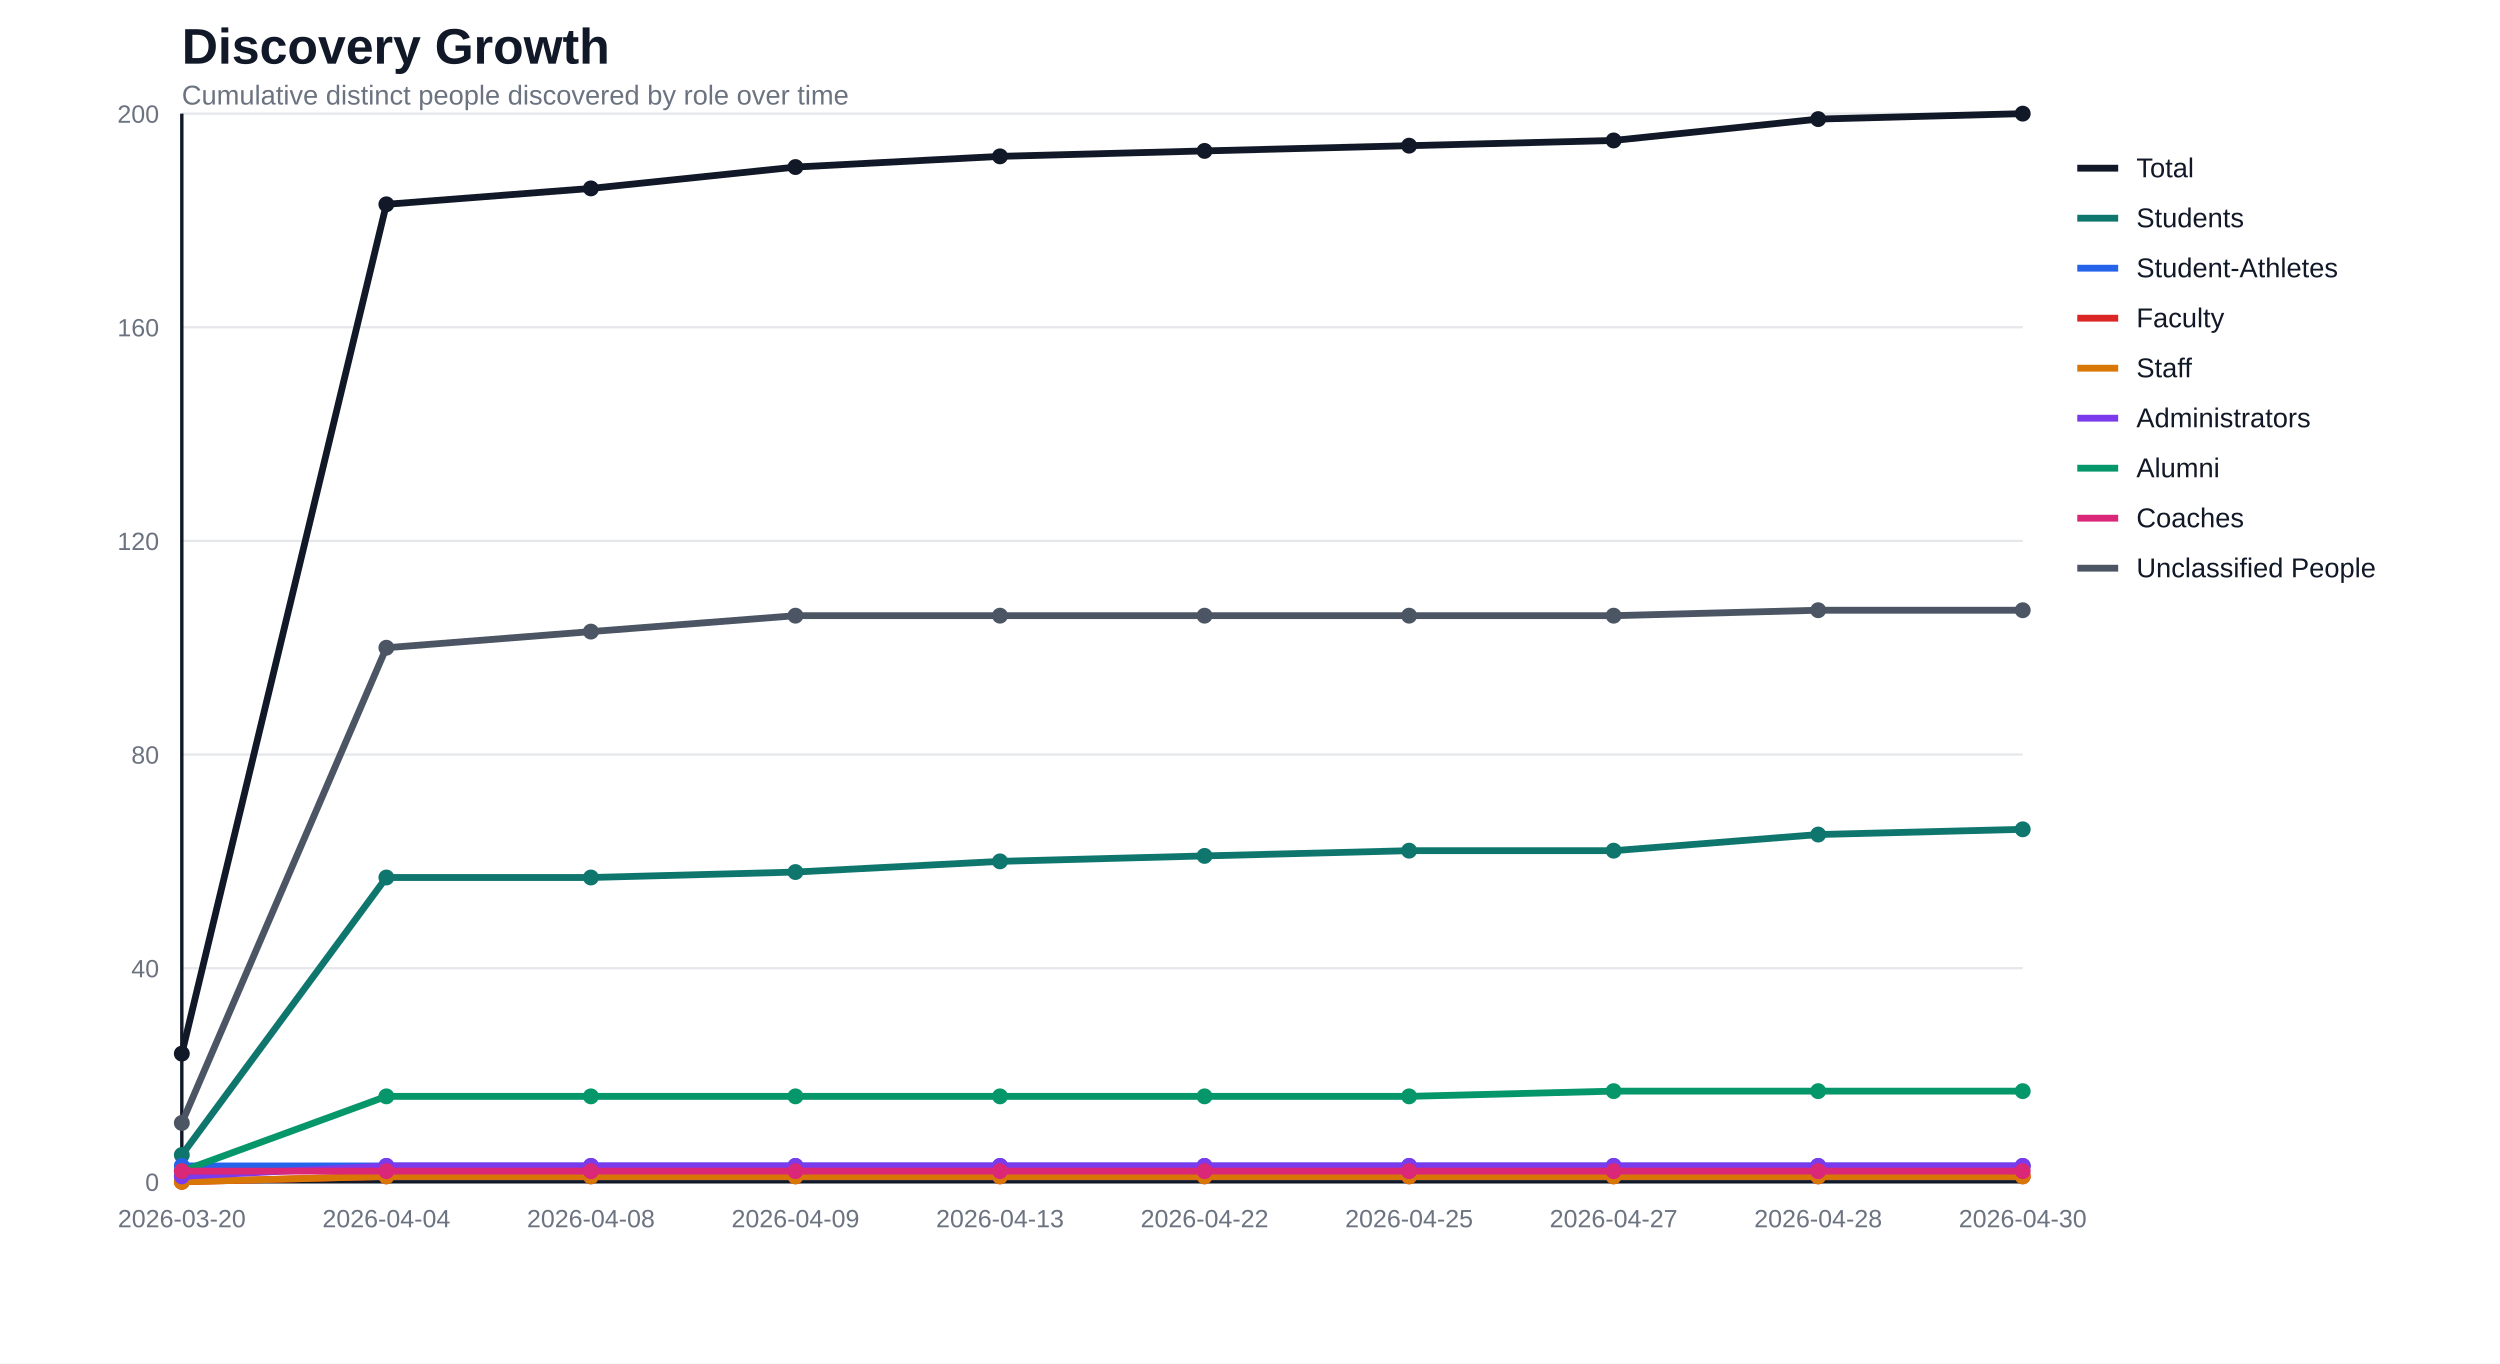
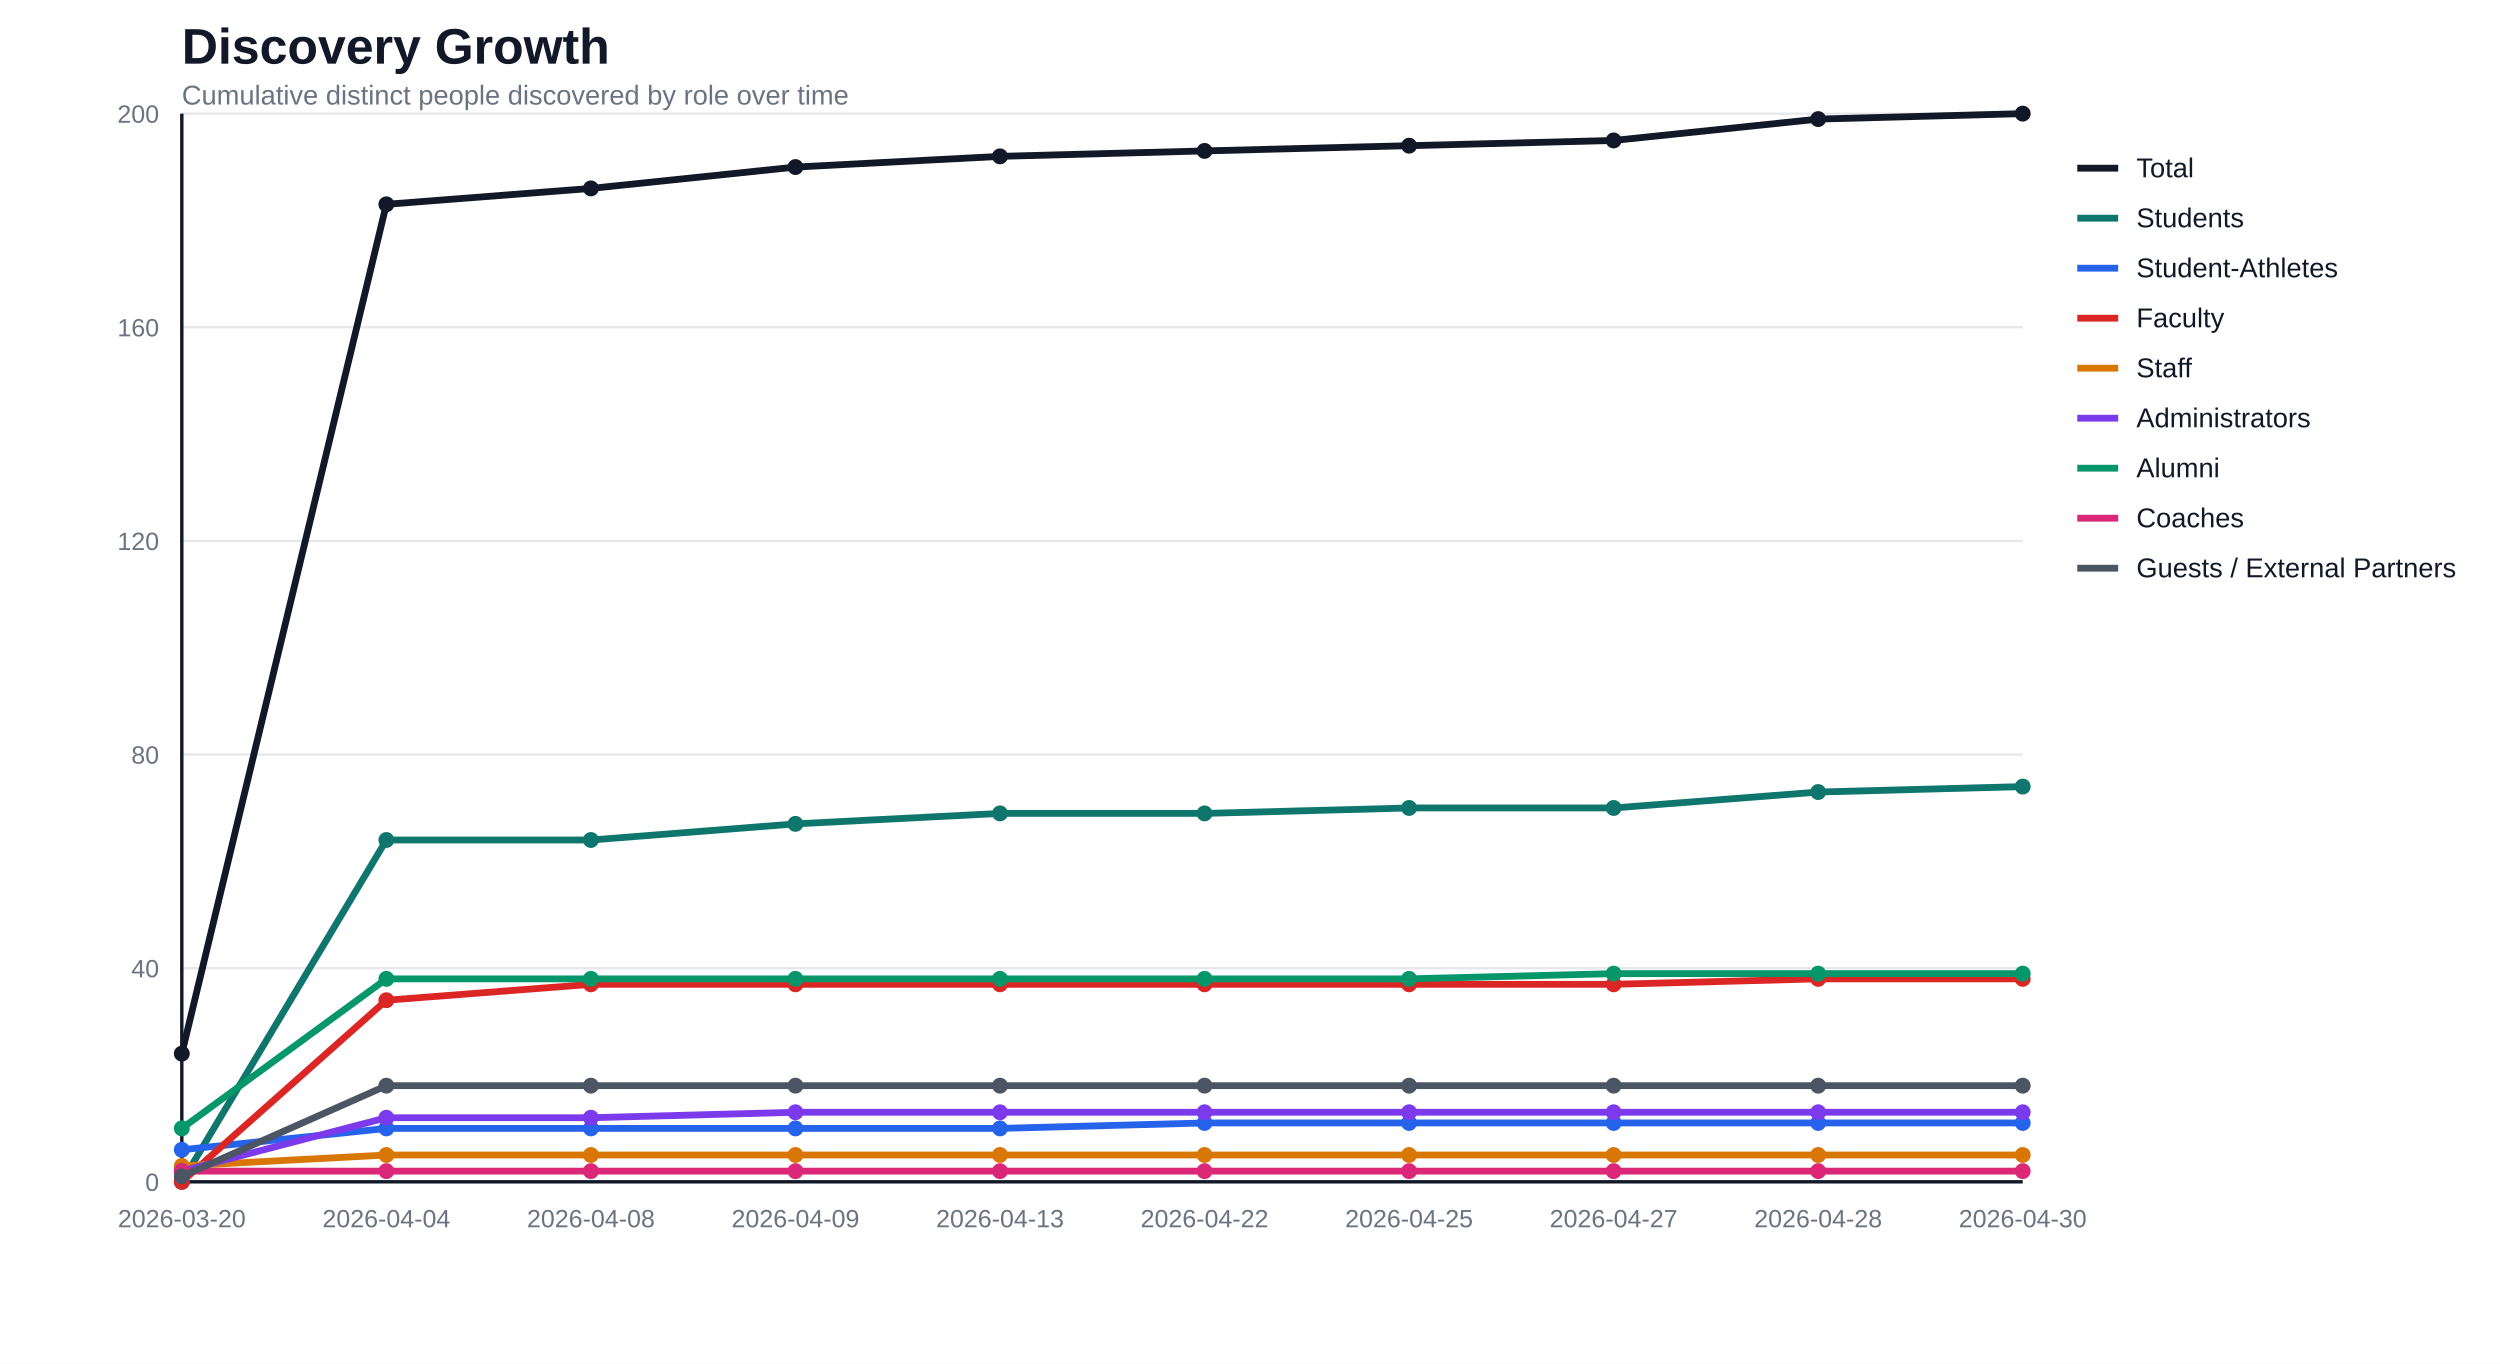
<svg xmlns="http://www.w3.org/2000/svg" width="1100" height="600" viewBox="0 0 1100 600">
  <rect width="100%" height="100%" fill="#ffffff" />
  <text x="80" y="28" font-family="Segoe UI, Arial, sans-serif" font-size="22" font-weight="700" fill="#111827">Discovery Growth</text>
  <text x="80" y="46" font-family="Segoe UI, Arial, sans-serif" font-size="12" fill="#6b7280">Cumulative distinct people discovered by role over time</text>
  <line x1="80" y1="520.0" x2="890" y2="520.0" stroke="#e5e7eb" stroke-width="1" />
  <text x="70" y="524.0" text-anchor="end" font-family="Segoe UI, Arial, sans-serif" font-size="11" fill="#6b7280">0</text>
  <line x1="80" y1="426.0" x2="890" y2="426.0" stroke="#e5e7eb" stroke-width="1" />
  <text x="70" y="430.0" text-anchor="end" font-family="Segoe UI, Arial, sans-serif" font-size="11" fill="#6b7280">40</text>
  <line x1="80" y1="332.0" x2="890" y2="332.0" stroke="#e5e7eb" stroke-width="1" />
  <text x="70" y="336.0" text-anchor="end" font-family="Segoe UI, Arial, sans-serif" font-size="11" fill="#6b7280">80</text>
  <line x1="80" y1="238.0" x2="890" y2="238.0" stroke="#e5e7eb" stroke-width="1" />
  <text x="70" y="242.0" text-anchor="end" font-family="Segoe UI, Arial, sans-serif" font-size="11" fill="#6b7280">120</text>
  <line x1="80" y1="144.0" x2="890" y2="144.0" stroke="#e5e7eb" stroke-width="1" />
  <text x="70" y="148.0" text-anchor="end" font-family="Segoe UI, Arial, sans-serif" font-size="11" fill="#6b7280">160</text>
  <line x1="80" y1="50.0" x2="890" y2="50.0" stroke="#e5e7eb" stroke-width="1" />
  <text x="70" y="54.0" text-anchor="end" font-family="Segoe UI, Arial, sans-serif" font-size="11" fill="#6b7280">200</text>
  <line x1="80" y1="50" x2="80" y2="520" stroke="#111827" stroke-width="1.5" />
  <line x1="80" y1="520" x2="890" y2="520" stroke="#111827" stroke-width="1.5" />
  <text x="80.0" y="540" text-anchor="middle" font-family="Segoe UI, Arial, sans-serif" font-size="11" fill="#6b7280">2026-03-20</text>
  <text x="170.0" y="540" text-anchor="middle" font-family="Segoe UI, Arial, sans-serif" font-size="11" fill="#6b7280">2026-04-04</text>
  <text x="260.0" y="540" text-anchor="middle" font-family="Segoe UI, Arial, sans-serif" font-size="11" fill="#6b7280">2026-04-08</text>
  <text x="350.0" y="540" text-anchor="middle" font-family="Segoe UI, Arial, sans-serif" font-size="11" fill="#6b7280">2026-04-09</text>
  <text x="440.0" y="540" text-anchor="middle" font-family="Segoe UI, Arial, sans-serif" font-size="11" fill="#6b7280">2026-04-13</text>
  <text x="530.0" y="540" text-anchor="middle" font-family="Segoe UI, Arial, sans-serif" font-size="11" fill="#6b7280">2026-04-22</text>
  <text x="620.0" y="540" text-anchor="middle" font-family="Segoe UI, Arial, sans-serif" font-size="11" fill="#6b7280">2026-04-25</text>
  <text x="710.0" y="540" text-anchor="middle" font-family="Segoe UI, Arial, sans-serif" font-size="11" fill="#6b7280">2026-04-27</text>
  <text x="800.0" y="540" text-anchor="middle" font-family="Segoe UI, Arial, sans-serif" font-size="11" fill="#6b7280">2026-04-28</text>
  <text x="890.0" y="540" text-anchor="middle" font-family="Segoe UI, Arial, sans-serif" font-size="11" fill="#6b7280">2026-04-30</text>
  <polyline fill="none" stroke="#111827" stroke-width="3" stroke-linejoin="round" stroke-linecap="round" points="80.0,463.6 170.0,89.9 260.0,82.9 350.0,73.5 440.0,68.8 530.0,66.4 620.0,64.1 710.0,61.8 800.0,52.4 890.0,50.0" />
  <circle cx="80.0" cy="463.6" r="3.5" fill="#111827" />
  <circle cx="170.0" cy="89.9" r="3.5" fill="#111827" />
  <circle cx="260.0" cy="82.9" r="3.5" fill="#111827" />
  <circle cx="350.0" cy="73.5" r="3.5" fill="#111827" />
  <circle cx="440.0" cy="68.8" r="3.5" fill="#111827" />
  <circle cx="530.0" cy="66.4" r="3.5" fill="#111827" />
  <circle cx="620.0" cy="64.1" r="3.5" fill="#111827" />
  <circle cx="710.0" cy="61.8" r="3.5" fill="#111827" />
  <circle cx="800.0" cy="52.4" r="3.5" fill="#111827" />
  <circle cx="890.0" cy="50.0" r="3.5" fill="#111827" />
-   <polyline fill="none" stroke="#0f766e" stroke-width="3" stroke-linejoin="round" stroke-linecap="round" points="80.0,508.2 170.0,386.1 260.0,386.1 350.0,383.7 440.0,379.0 530.0,376.6 620.0,374.3 710.0,374.3 800.0,367.2 890.0,364.9" />
-   <circle cx="80.0" cy="508.2" r="3.5" fill="#0f766e" />
-   <circle cx="170.0" cy="386.1" r="3.5" fill="#0f766e" />
-   <circle cx="260.0" cy="386.1" r="3.5" fill="#0f766e" />
-   <circle cx="350.0" cy="383.7" r="3.5" fill="#0f766e" />
-   <circle cx="440.0" cy="379.0" r="3.5" fill="#0f766e" />
-   <circle cx="530.0" cy="376.6" r="3.5" fill="#0f766e" />
-   <circle cx="620.0" cy="374.3" r="3.5" fill="#0f766e" />
-   <circle cx="710.0" cy="374.3" r="3.5" fill="#0f766e" />
-   <circle cx="800.0" cy="367.2" r="3.5" fill="#0f766e" />
-   <circle cx="890.0" cy="364.9" r="3.5" fill="#0f766e" />
-   <polyline fill="none" stroke="#2563eb" stroke-width="3" stroke-linejoin="round" stroke-linecap="round" points="80.0,513.0 170.0,513.0 260.0,513.0 350.0,513.0 440.0,513.0 530.0,513.0 620.0,513.0 710.0,513.0 800.0,513.0 890.0,513.0" />
-   <circle cx="80.0" cy="513.0" r="3.5" fill="#2563eb" />
-   <circle cx="170.0" cy="513.0" r="3.5" fill="#2563eb" />
-   <circle cx="260.0" cy="513.0" r="3.5" fill="#2563eb" />
-   <circle cx="350.0" cy="513.0" r="3.5" fill="#2563eb" />
-   <circle cx="440.0" cy="513.0" r="3.5" fill="#2563eb" />
-   <circle cx="530.0" cy="513.0" r="3.5" fill="#2563eb" />
-   <circle cx="620.0" cy="513.0" r="3.5" fill="#2563eb" />
-   <circle cx="710.0" cy="513.0" r="3.5" fill="#2563eb" />
-   <circle cx="800.0" cy="513.0" r="3.5" fill="#2563eb" />
-   <circle cx="890.0" cy="513.0" r="3.5" fill="#2563eb" />
-   <polyline fill="none" stroke="#dc2626" stroke-width="3" stroke-linejoin="round" stroke-linecap="round" points="80.0,520.0 170.0,517.6 260.0,517.6 350.0,517.6 440.0,517.6 530.0,517.6 620.0,517.6 710.0,517.6 800.0,517.6 890.0,517.6" />
+   <polyline fill="none" stroke="#0f766e" stroke-width="3" stroke-linejoin="round" stroke-linecap="round" points="80.0,520.0 170.0,369.6 260.0,369.6 350.0,362.5 440.0,357.9 530.0,357.9 620.0,355.5 710.0,355.5 800.0,348.5 890.0,346.1" />
+   <circle cx="80.0" cy="520.0" r="3.5" fill="#0f766e" />
+   <circle cx="170.0" cy="369.6" r="3.5" fill="#0f766e" />
+   <circle cx="260.0" cy="369.6" r="3.5" fill="#0f766e" />
+   <circle cx="350.0" cy="362.5" r="3.5" fill="#0f766e" />
+   <circle cx="440.0" cy="357.9" r="3.5" fill="#0f766e" />
+   <circle cx="530.0" cy="357.9" r="3.5" fill="#0f766e" />
+   <circle cx="620.0" cy="355.5" r="3.5" fill="#0f766e" />
+   <circle cx="710.0" cy="355.5" r="3.5" fill="#0f766e" />
+   <circle cx="800.0" cy="348.5" r="3.5" fill="#0f766e" />
+   <circle cx="890.0" cy="346.1" r="3.5" fill="#0f766e" />
+   <polyline fill="none" stroke="#2563eb" stroke-width="3" stroke-linejoin="round" stroke-linecap="round" points="80.0,505.9 170.0,496.5 260.0,496.5 350.0,496.5 440.0,496.5 530.0,494.1 620.0,494.1 710.0,494.1 800.0,494.1 890.0,494.1" />
+   <circle cx="80.0" cy="505.9" r="3.5" fill="#2563eb" />
+   <circle cx="170.0" cy="496.5" r="3.5" fill="#2563eb" />
+   <circle cx="260.0" cy="496.5" r="3.5" fill="#2563eb" />
+   <circle cx="350.0" cy="496.5" r="3.5" fill="#2563eb" />
+   <circle cx="440.0" cy="496.5" r="3.5" fill="#2563eb" />
+   <circle cx="530.0" cy="494.1" r="3.5" fill="#2563eb" />
+   <circle cx="620.0" cy="494.1" r="3.5" fill="#2563eb" />
+   <circle cx="710.0" cy="494.1" r="3.5" fill="#2563eb" />
+   <circle cx="800.0" cy="494.1" r="3.5" fill="#2563eb" />
+   <circle cx="890.0" cy="494.1" r="3.5" fill="#2563eb" />
+   <polyline fill="none" stroke="#dc2626" stroke-width="3" stroke-linejoin="round" stroke-linecap="round" points="80.0,520.0 170.0,440.1 260.0,433.1 350.0,433.1 440.0,433.1 530.0,433.1 620.0,433.1 710.0,433.1 800.0,430.7 890.0,430.7" />
  <circle cx="80.0" cy="520.0" r="3.5" fill="#dc2626" />
-   <circle cx="170.0" cy="517.6" r="3.5" fill="#dc2626" />
-   <circle cx="260.0" cy="517.6" r="3.5" fill="#dc2626" />
-   <circle cx="350.0" cy="517.6" r="3.5" fill="#dc2626" />
-   <circle cx="440.0" cy="517.6" r="3.5" fill="#dc2626" />
-   <circle cx="530.0" cy="517.6" r="3.5" fill="#dc2626" />
-   <circle cx="620.0" cy="517.6" r="3.5" fill="#dc2626" />
-   <circle cx="710.0" cy="517.6" r="3.5" fill="#dc2626" />
-   <circle cx="800.0" cy="517.6" r="3.5" fill="#dc2626" />
-   <circle cx="890.0" cy="517.6" r="3.5" fill="#dc2626" />
-   <polyline fill="none" stroke="#d97706" stroke-width="3" stroke-linejoin="round" stroke-linecap="round" points="80.0,520.0 170.0,517.6 260.0,517.6 350.0,517.6 440.0,517.6 530.0,517.6 620.0,517.6 710.0,517.6 800.0,517.6 890.0,517.6" />
-   <circle cx="80.0" cy="520.0" r="3.5" fill="#d97706" />
-   <circle cx="170.0" cy="517.6" r="3.5" fill="#d97706" />
-   <circle cx="260.0" cy="517.6" r="3.5" fill="#d97706" />
-   <circle cx="350.0" cy="517.6" r="3.5" fill="#d97706" />
-   <circle cx="440.0" cy="517.6" r="3.5" fill="#d97706" />
-   <circle cx="530.0" cy="517.6" r="3.5" fill="#d97706" />
-   <circle cx="620.0" cy="517.6" r="3.5" fill="#d97706" />
-   <circle cx="710.0" cy="517.6" r="3.5" fill="#d97706" />
-   <circle cx="800.0" cy="517.6" r="3.5" fill="#d97706" />
-   <circle cx="890.0" cy="517.6" r="3.5" fill="#d97706" />
-   <polyline fill="none" stroke="#7c3aed" stroke-width="3" stroke-linejoin="round" stroke-linecap="round" points="80.0,517.6 170.0,513.0 260.0,513.0 350.0,513.0 440.0,513.0 530.0,513.0 620.0,513.0 710.0,513.0 800.0,513.0 890.0,513.0" />
-   <circle cx="80.0" cy="517.6" r="3.5" fill="#7c3aed" />
-   <circle cx="170.0" cy="513.0" r="3.5" fill="#7c3aed" />
-   <circle cx="260.0" cy="513.0" r="3.5" fill="#7c3aed" />
-   <circle cx="350.0" cy="513.0" r="3.5" fill="#7c3aed" />
-   <circle cx="440.0" cy="513.0" r="3.5" fill="#7c3aed" />
-   <circle cx="530.0" cy="513.0" r="3.5" fill="#7c3aed" />
-   <circle cx="620.0" cy="513.0" r="3.5" fill="#7c3aed" />
-   <circle cx="710.0" cy="513.0" r="3.5" fill="#7c3aed" />
-   <circle cx="800.0" cy="513.0" r="3.5" fill="#7c3aed" />
-   <circle cx="890.0" cy="513.0" r="3.5" fill="#7c3aed" />
-   <polyline fill="none" stroke="#059669" stroke-width="3" stroke-linejoin="round" stroke-linecap="round" points="80.0,515.3 170.0,482.4 260.0,482.4 350.0,482.4 440.0,482.4 530.0,482.4 620.0,482.4 710.0,480.1 800.0,480.1 890.0,480.1" />
-   <circle cx="80.0" cy="515.3" r="3.5" fill="#059669" />
-   <circle cx="170.0" cy="482.4" r="3.5" fill="#059669" />
-   <circle cx="260.0" cy="482.4" r="3.5" fill="#059669" />
-   <circle cx="350.0" cy="482.4" r="3.5" fill="#059669" />
-   <circle cx="440.0" cy="482.4" r="3.5" fill="#059669" />
-   <circle cx="530.0" cy="482.4" r="3.5" fill="#059669" />
-   <circle cx="620.0" cy="482.4" r="3.5" fill="#059669" />
-   <circle cx="710.0" cy="480.1" r="3.5" fill="#059669" />
-   <circle cx="800.0" cy="480.1" r="3.5" fill="#059669" />
-   <circle cx="890.0" cy="480.1" r="3.5" fill="#059669" />
+   <circle cx="170.0" cy="440.1" r="3.5" fill="#dc2626" />
+   <circle cx="260.0" cy="433.1" r="3.5" fill="#dc2626" />
+   <circle cx="350.0" cy="433.1" r="3.5" fill="#dc2626" />
+   <circle cx="440.0" cy="433.1" r="3.5" fill="#dc2626" />
+   <circle cx="530.0" cy="433.1" r="3.5" fill="#dc2626" />
+   <circle cx="620.0" cy="433.1" r="3.5" fill="#dc2626" />
+   <circle cx="710.0" cy="433.1" r="3.5" fill="#dc2626" />
+   <circle cx="800.0" cy="430.7" r="3.5" fill="#dc2626" />
+   <circle cx="890.0" cy="430.7" r="3.5" fill="#dc2626" />
+   <polyline fill="none" stroke="#d97706" stroke-width="3" stroke-linejoin="round" stroke-linecap="round" points="80.0,513.0 170.0,508.2 260.0,508.2 350.0,508.2 440.0,508.2 530.0,508.2 620.0,508.2 710.0,508.2 800.0,508.2 890.0,508.2" />
+   <circle cx="80.0" cy="513.0" r="3.5" fill="#d97706" />
+   <circle cx="170.0" cy="508.2" r="3.5" fill="#d97706" />
+   <circle cx="260.0" cy="508.2" r="3.5" fill="#d97706" />
+   <circle cx="350.0" cy="508.2" r="3.5" fill="#d97706" />
+   <circle cx="440.0" cy="508.2" r="3.5" fill="#d97706" />
+   <circle cx="530.0" cy="508.2" r="3.5" fill="#d97706" />
+   <circle cx="620.0" cy="508.2" r="3.5" fill="#d97706" />
+   <circle cx="710.0" cy="508.2" r="3.5" fill="#d97706" />
+   <circle cx="800.0" cy="508.2" r="3.5" fill="#d97706" />
+   <circle cx="890.0" cy="508.2" r="3.5" fill="#d97706" />
+   <polyline fill="none" stroke="#7c3aed" stroke-width="3" stroke-linejoin="round" stroke-linecap="round" points="80.0,515.3 170.0,491.8 260.0,491.8 350.0,489.4 440.0,489.4 530.0,489.4 620.0,489.4 710.0,489.4 800.0,489.4 890.0,489.4" />
+   <circle cx="80.0" cy="515.3" r="3.5" fill="#7c3aed" />
+   <circle cx="170.0" cy="491.8" r="3.5" fill="#7c3aed" />
+   <circle cx="260.0" cy="491.8" r="3.5" fill="#7c3aed" />
+   <circle cx="350.0" cy="489.4" r="3.5" fill="#7c3aed" />
+   <circle cx="440.0" cy="489.4" r="3.5" fill="#7c3aed" />
+   <circle cx="530.0" cy="489.4" r="3.5" fill="#7c3aed" />
+   <circle cx="620.0" cy="489.4" r="3.5" fill="#7c3aed" />
+   <circle cx="710.0" cy="489.4" r="3.5" fill="#7c3aed" />
+   <circle cx="800.0" cy="489.4" r="3.5" fill="#7c3aed" />
+   <circle cx="890.0" cy="489.4" r="3.5" fill="#7c3aed" />
+   <polyline fill="none" stroke="#059669" stroke-width="3" stroke-linejoin="round" stroke-linecap="round" points="80.0,496.5 170.0,430.7 260.0,430.7 350.0,430.7 440.0,430.7 530.0,430.7 620.0,430.7 710.0,428.4 800.0,428.4 890.0,428.4" />
+   <circle cx="80.0" cy="496.5" r="3.5" fill="#059669" />
+   <circle cx="170.0" cy="430.7" r="3.5" fill="#059669" />
+   <circle cx="260.0" cy="430.7" r="3.5" fill="#059669" />
+   <circle cx="350.0" cy="430.7" r="3.5" fill="#059669" />
+   <circle cx="440.0" cy="430.7" r="3.5" fill="#059669" />
+   <circle cx="530.0" cy="430.7" r="3.5" fill="#059669" />
+   <circle cx="620.0" cy="430.7" r="3.5" fill="#059669" />
+   <circle cx="710.0" cy="428.4" r="3.5" fill="#059669" />
+   <circle cx="800.0" cy="428.4" r="3.5" fill="#059669" />
+   <circle cx="890.0" cy="428.4" r="3.5" fill="#059669" />
  <polyline fill="none" stroke="#db2777" stroke-width="3" stroke-linejoin="round" stroke-linecap="round" points="80.0,515.3 170.0,515.3 260.0,515.3 350.0,515.3 440.0,515.3 530.0,515.3 620.0,515.3 710.0,515.3 800.0,515.3 890.0,515.3" />
  <circle cx="80.0" cy="515.3" r="3.5" fill="#db2777" />
  <circle cx="170.0" cy="515.3" r="3.5" fill="#db2777" />
  <circle cx="260.0" cy="515.3" r="3.5" fill="#db2777" />
  <circle cx="350.0" cy="515.3" r="3.5" fill="#db2777" />
  <circle cx="440.0" cy="515.3" r="3.5" fill="#db2777" />
  <circle cx="530.0" cy="515.3" r="3.5" fill="#db2777" />
  <circle cx="620.0" cy="515.3" r="3.5" fill="#db2777" />
  <circle cx="710.0" cy="515.3" r="3.5" fill="#db2777" />
  <circle cx="800.0" cy="515.3" r="3.5" fill="#db2777" />
  <circle cx="890.0" cy="515.3" r="3.5" fill="#db2777" />
-   <polyline fill="none" stroke="#4b5563" stroke-width="3" stroke-linejoin="round" stroke-linecap="round" points="80.0,494.1 170.0,285.0 260.0,277.9 350.0,270.9 440.0,270.9 530.0,270.9 620.0,270.9 710.0,270.9 800.0,268.5 890.0,268.5" />
-   <circle cx="80.0" cy="494.1" r="3.5" fill="#4b5563" />
-   <circle cx="170.0" cy="285.0" r="3.5" fill="#4b5563" />
-   <circle cx="260.0" cy="277.9" r="3.5" fill="#4b5563" />
-   <circle cx="350.0" cy="270.9" r="3.5" fill="#4b5563" />
-   <circle cx="440.0" cy="270.9" r="3.5" fill="#4b5563" />
-   <circle cx="530.0" cy="270.9" r="3.5" fill="#4b5563" />
-   <circle cx="620.0" cy="270.9" r="3.5" fill="#4b5563" />
-   <circle cx="710.0" cy="270.9" r="3.5" fill="#4b5563" />
-   <circle cx="800.0" cy="268.5" r="3.5" fill="#4b5563" />
-   <circle cx="890.0" cy="268.5" r="3.5" fill="#4b5563" />
+   <polyline fill="none" stroke="#4b5563" stroke-width="3" stroke-linejoin="round" stroke-linecap="round" points="80.0,517.6 170.0,477.7 260.0,477.7 350.0,477.7 440.0,477.7 530.0,477.7 620.0,477.7 710.0,477.7 800.0,477.7 890.0,477.7" />
+   <circle cx="80.0" cy="517.6" r="3.5" fill="#4b5563" />
+   <circle cx="170.0" cy="477.7" r="3.5" fill="#4b5563" />
+   <circle cx="260.0" cy="477.7" r="3.5" fill="#4b5563" />
+   <circle cx="350.0" cy="477.7" r="3.5" fill="#4b5563" />
+   <circle cx="440.0" cy="477.7" r="3.5" fill="#4b5563" />
+   <circle cx="530.0" cy="477.7" r="3.5" fill="#4b5563" />
+   <circle cx="620.0" cy="477.7" r="3.5" fill="#4b5563" />
+   <circle cx="710.0" cy="477.7" r="3.5" fill="#4b5563" />
+   <circle cx="800.0" cy="477.7" r="3.5" fill="#4b5563" />
+   <circle cx="890.0" cy="477.7" r="3.5" fill="#4b5563" />
  <line x1="914" y1="74" x2="932" y2="74" stroke="#111827" stroke-width="3" />
  <text x="940" y="78" font-family="Segoe UI, Arial, sans-serif" font-size="12" fill="#111827">Total</text>
  <line x1="914" y1="96" x2="932" y2="96" stroke="#0f766e" stroke-width="3" />
  <text x="940" y="100" font-family="Segoe UI, Arial, sans-serif" font-size="12" fill="#111827">Students</text>
  <line x1="914" y1="118" x2="932" y2="118" stroke="#2563eb" stroke-width="3" />
  <text x="940" y="122" font-family="Segoe UI, Arial, sans-serif" font-size="12" fill="#111827">Student-Athletes</text>
  <line x1="914" y1="140" x2="932" y2="140" stroke="#dc2626" stroke-width="3" />
  <text x="940" y="144" font-family="Segoe UI, Arial, sans-serif" font-size="12" fill="#111827">Faculty</text>
  <line x1="914" y1="162" x2="932" y2="162" stroke="#d97706" stroke-width="3" />
  <text x="940" y="166" font-family="Segoe UI, Arial, sans-serif" font-size="12" fill="#111827">Staff</text>
  <line x1="914" y1="184" x2="932" y2="184" stroke="#7c3aed" stroke-width="3" />
  <text x="940" y="188" font-family="Segoe UI, Arial, sans-serif" font-size="12" fill="#111827">Administrators</text>
  <line x1="914" y1="206" x2="932" y2="206" stroke="#059669" stroke-width="3" />
  <text x="940" y="210" font-family="Segoe UI, Arial, sans-serif" font-size="12" fill="#111827">Alumni</text>
  <line x1="914" y1="228" x2="932" y2="228" stroke="#db2777" stroke-width="3" />
  <text x="940" y="232" font-family="Segoe UI, Arial, sans-serif" font-size="12" fill="#111827">Coaches</text>
  <line x1="914" y1="250" x2="932" y2="250" stroke="#4b5563" stroke-width="3" />
-   <text x="940" y="254" font-family="Segoe UI, Arial, sans-serif" font-size="12" fill="#111827">Unclassified People</text>
+   <text x="940" y="254" font-family="Segoe UI, Arial, sans-serif" font-size="12" fill="#111827">Guests / External Partners</text>
</svg>
